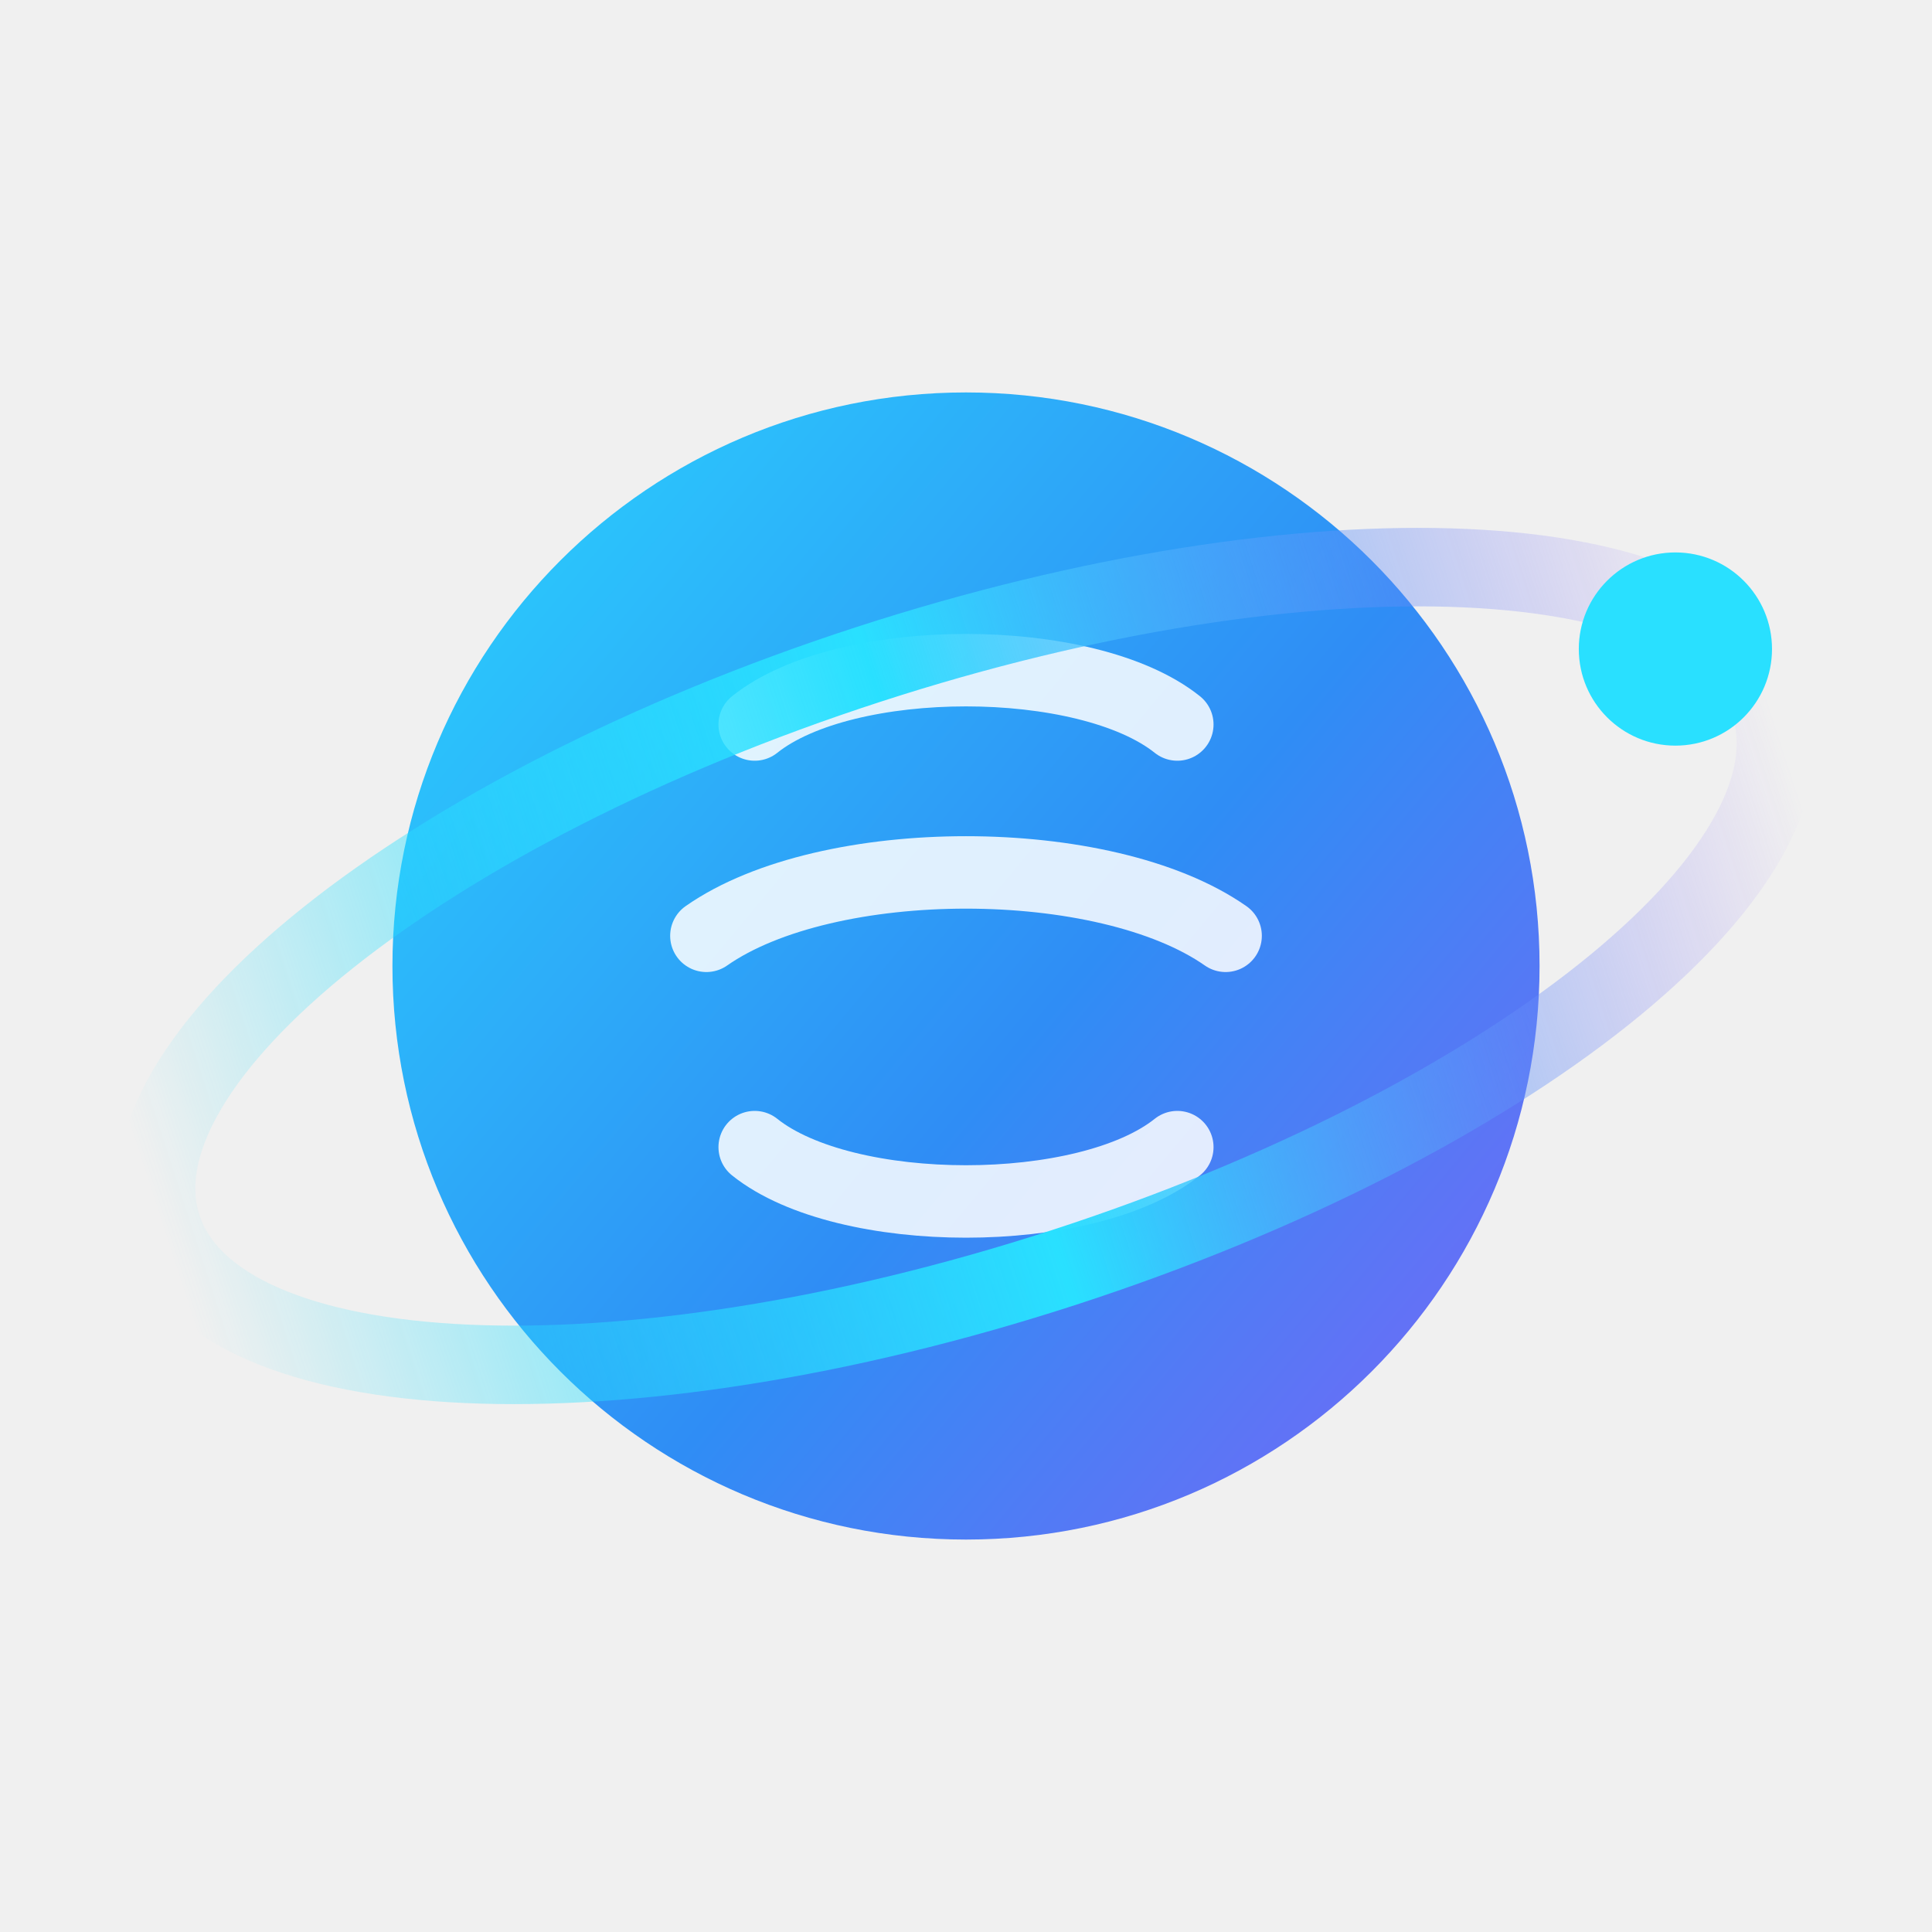
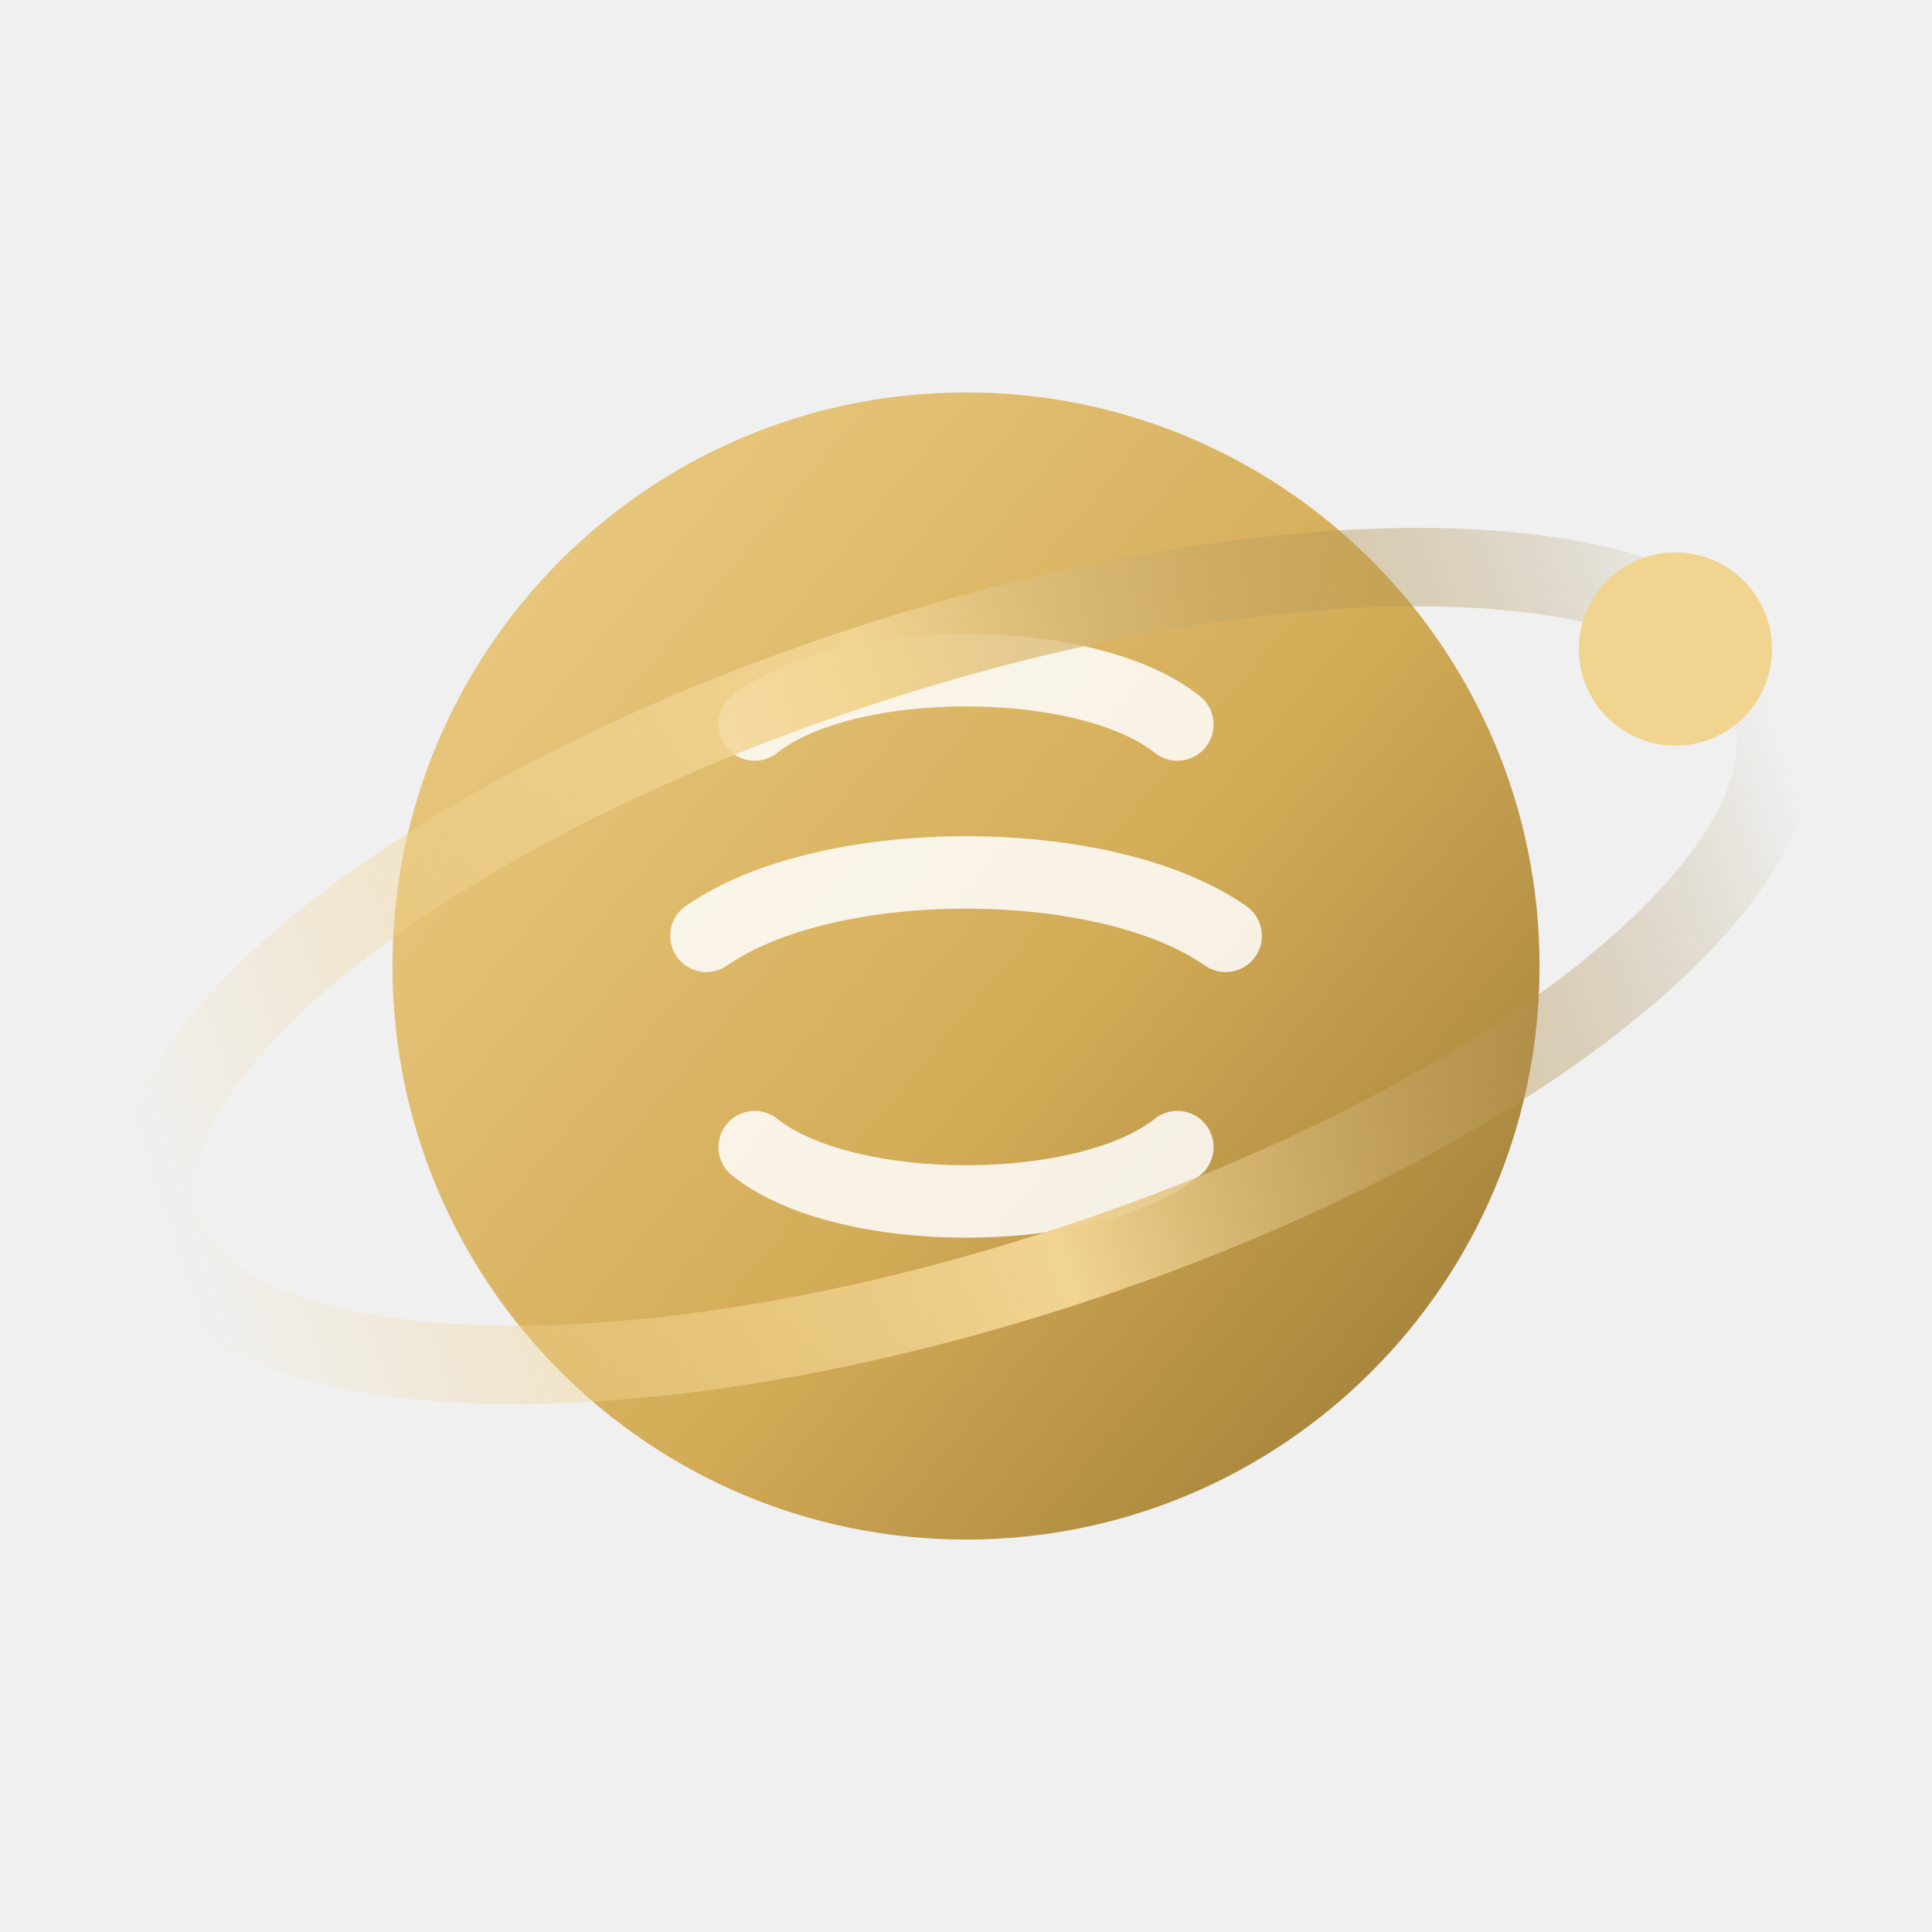
<svg xmlns="http://www.w3.org/2000/svg" viewBox="0 0 64 64" fill="none" role="img" aria-label="Jupiter Laser logo mark">
  <defs>
    <linearGradient id="jl-g" x1="8" y1="12" x2="56" y2="52" gradientUnits="userSpaceOnUse">
-       <stop offset="0" stop-color="#29e0ff" />
-       <stop offset="0.55" stop-color="#2f8df5" />
-       <stop offset="1" stop-color="#8b5cf6" />
+       <stop offset="0" stop-color="#f2d491" />
+       <stop offset="0.55" stop-color="#d3ac57" />
+       <stop offset="1" stop-color="#8a6a2a" />
    </linearGradient>
    <linearGradient id="jl-b" x1="4" y1="32" x2="60" y2="32" gradientUnits="userSpaceOnUse">
-       <stop offset="0" stop-color="#29e0ff" stop-opacity="0" />
-       <stop offset="0.5" stop-color="#29e0ff" />
-       <stop offset="1" stop-color="#8b5cf6" stop-opacity="0" />
+       <stop offset="0" stop-color="#f2d491" stop-opacity="0" />
+       <stop offset="0.5" stop-color="#f2d491" />
+       <stop offset="1" stop-color="#8a6a2a" stop-opacity="0" />
    </linearGradient>
  </defs>
  <circle cx="32" cy="32" r="19" fill="url(#jl-g)" />
  <path d="M25 24c3-2.4 11-2.4 14 0M23.4 31c4-2.8 13.2-2.8 17.2 0M25 38c3 2.4 11 2.4 14 0" stroke="#fff" stroke-opacity="0.85" stroke-width="2.4" stroke-linecap="round" />
  <ellipse cx="32" cy="32" rx="28" ry="10.5" stroke="url(#jl-b)" stroke-width="2.6" transform="rotate(-18 32 32)" />
-   <circle cx="55.5" cy="21.5" r="3.2" fill="#29e0ff" />
+   <circle cx="55.5" cy="21.5" r="3.2" fill="#f2d491" />
</svg>
